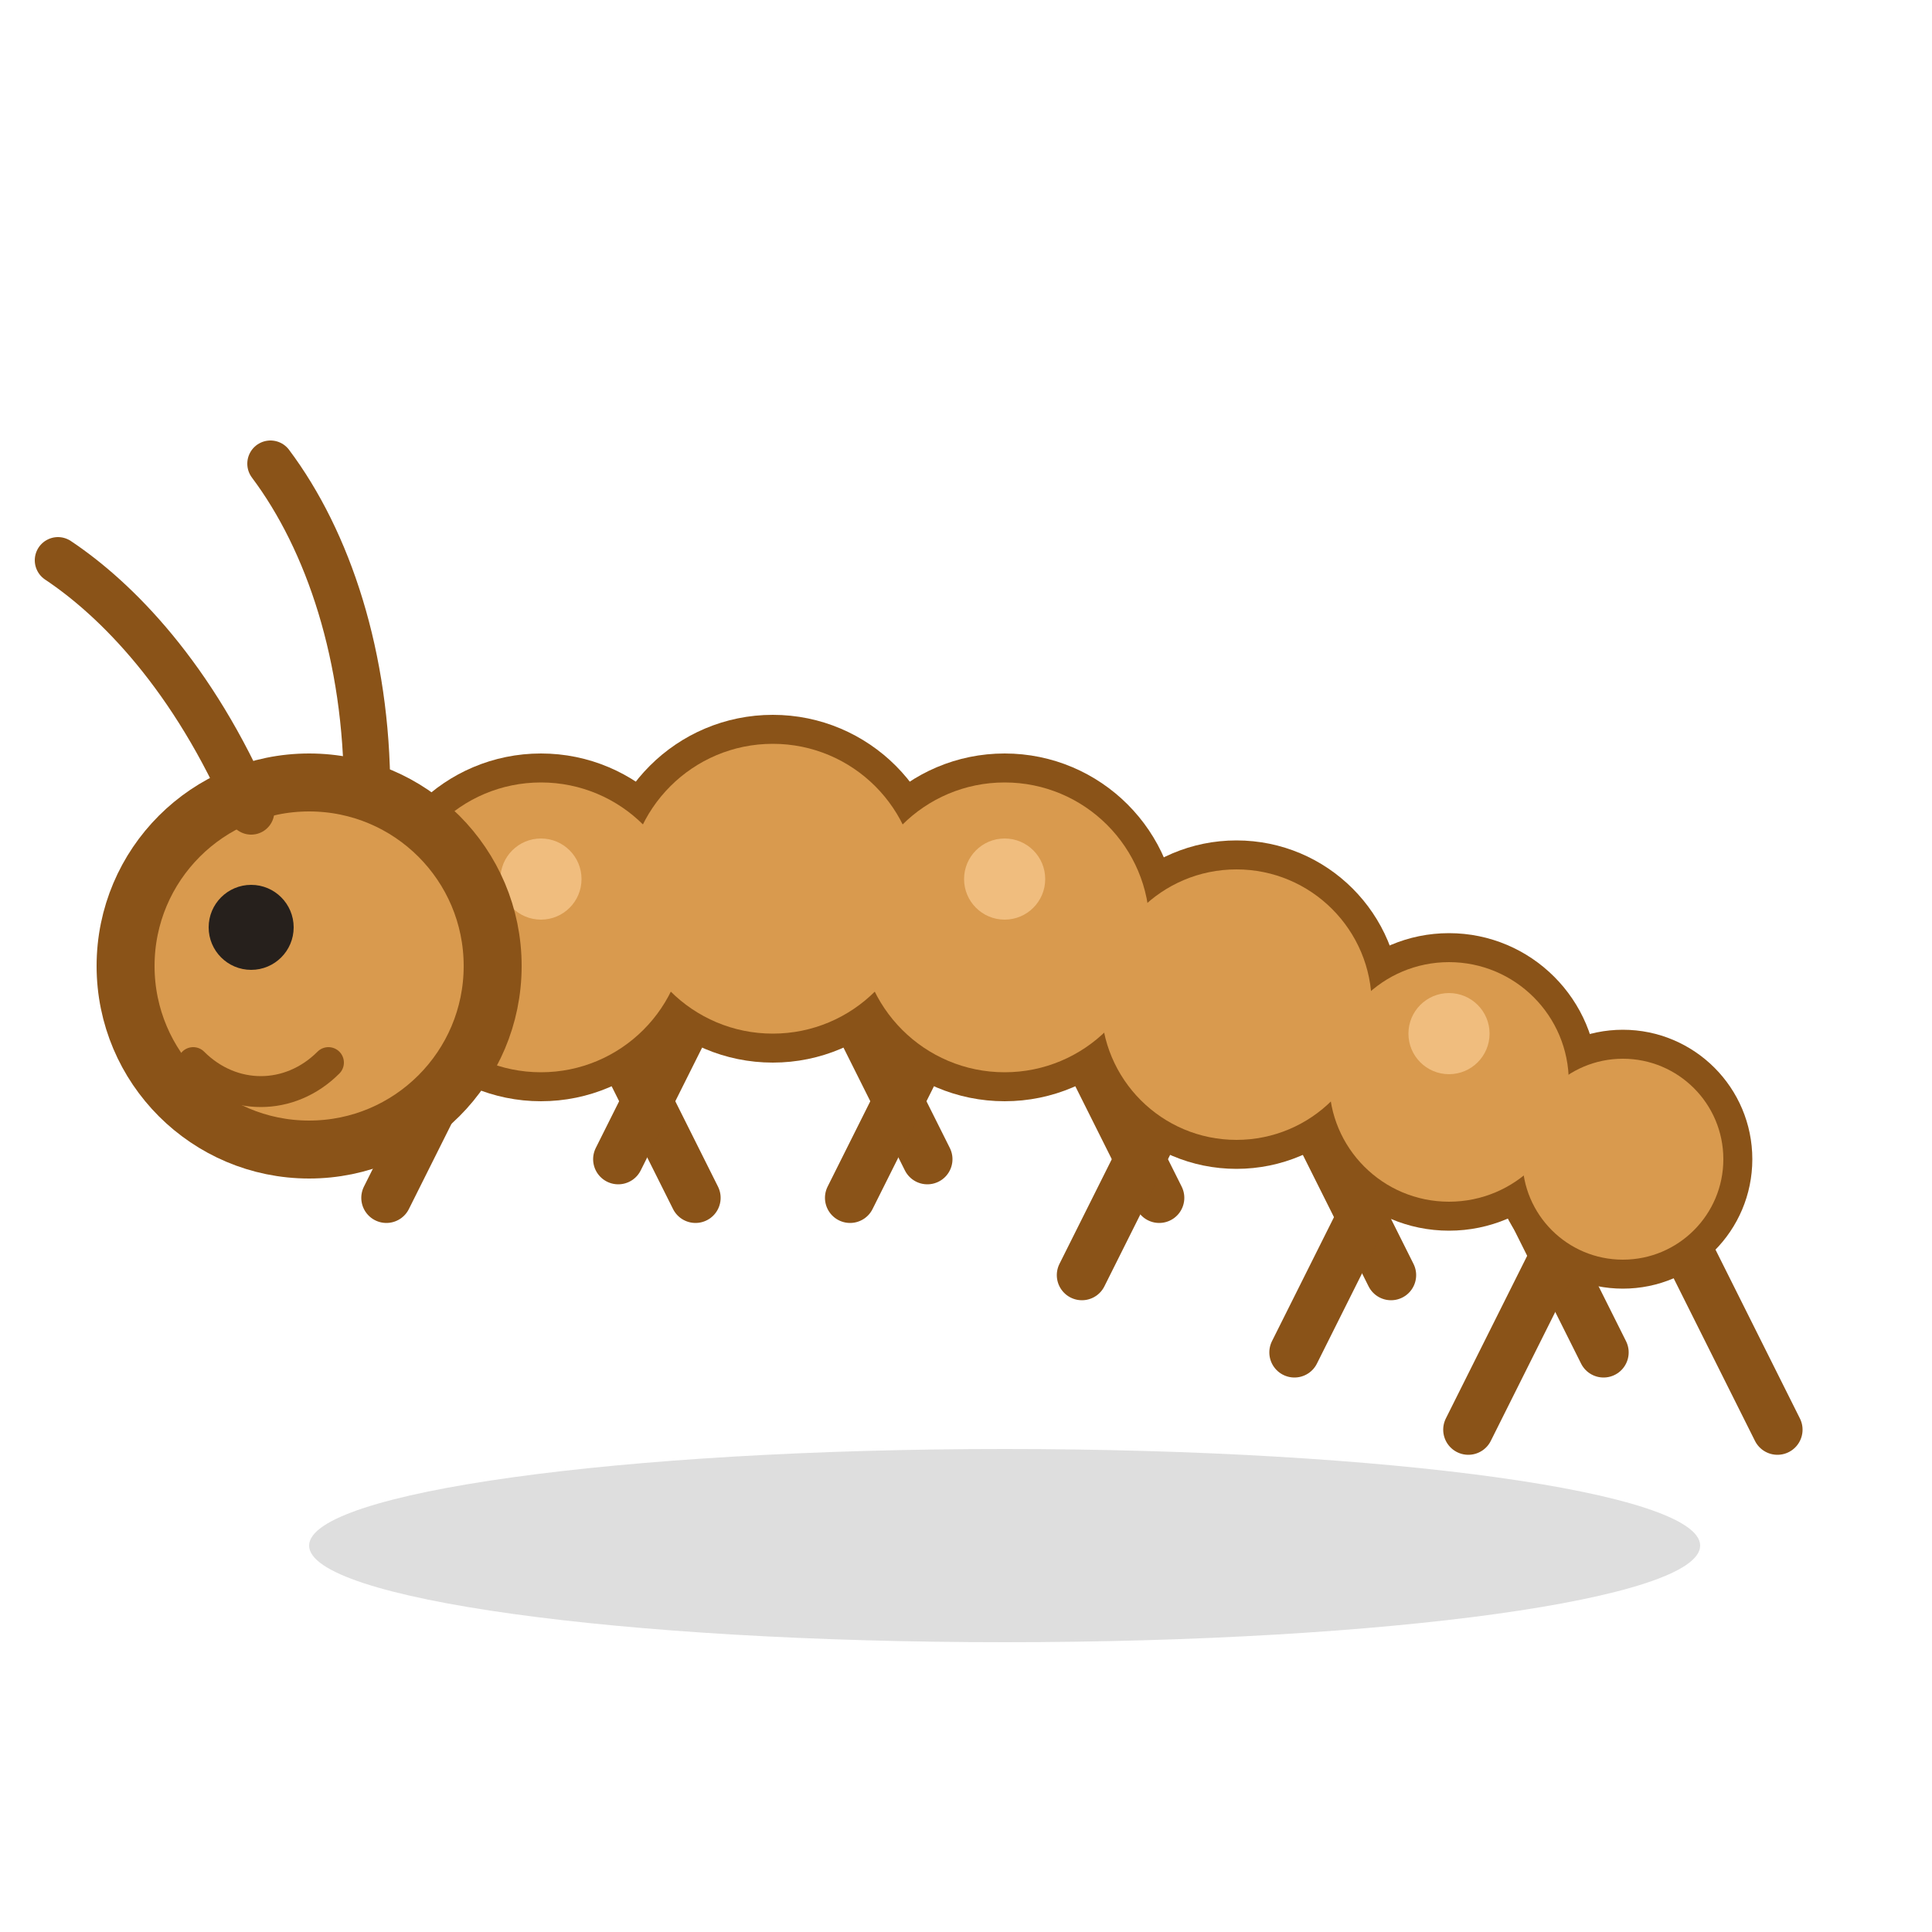
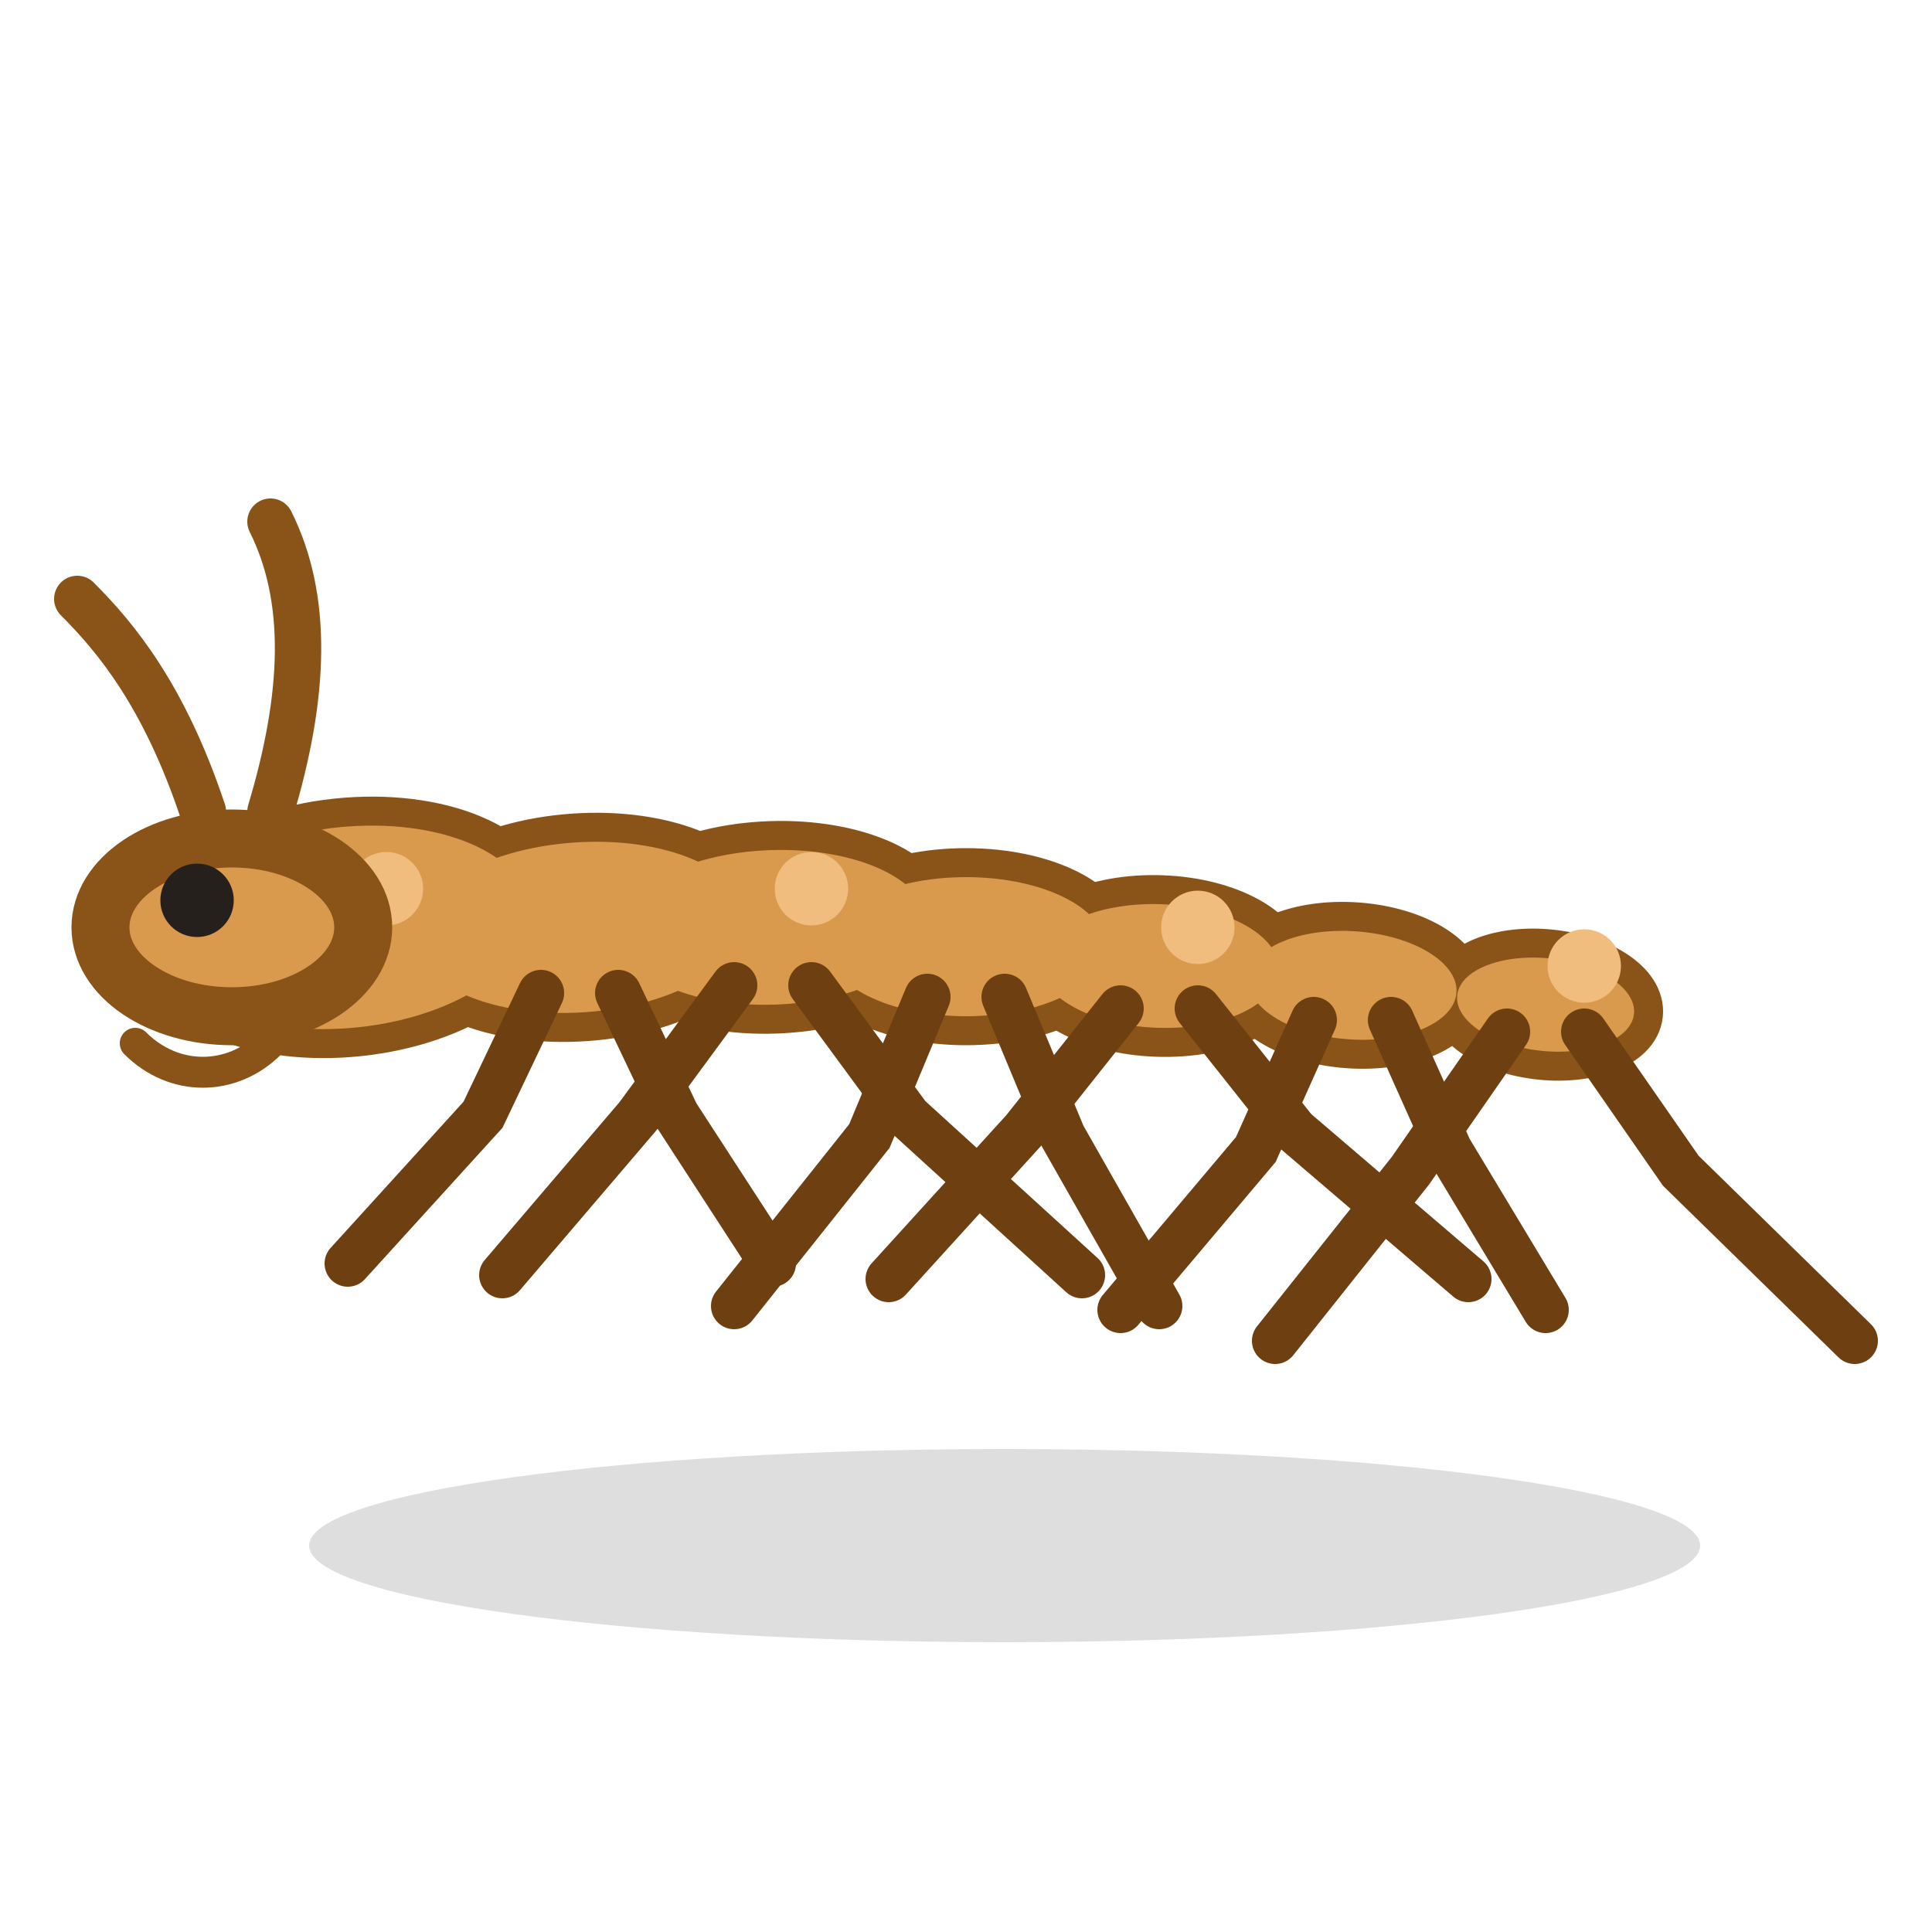
<svg xmlns="http://www.w3.org/2000/svg" viewBox="0 0 100 100">
  <ellipse cx="52" cy="80" rx="36" ry="5" fill="#000" opacity="0.13" />
-   <g stroke="#8a5318" stroke-width="2.6" stroke-linecap="round" fill="none">
-     <path d="M25 52 L20 62 M31 52 L36 62" />
-     <path d="M37 50 L32 60 M43 50 L48 60" />
-     <path d="M49 52 L44 62 M55 52 L60 62" />
-     <path d="M61 56 L56 66 M67 56 L72 66" />
-     <path d="M72 60 L67 70 M78 60 L83 70" />
-     <path d="M81 64 L76 74 M87 64 L92 74" />
-   </g>
-   <g fill="#d99a4e" stroke="#8a5318" stroke-width="3">
-     <circle cx="28" cy="48" r="7.5" />
-     <circle cx="40" cy="46" r="7.5" />
-     <circle cx="52" cy="48" r="7.5" />
-     <circle cx="64" cy="52" r="7" />
-     <circle cx="75" cy="56" r="6.2" />
-     <circle cx="84" cy="60" r="5.2" />
+   <g stroke="#8a5318" stroke-width="3" stroke-linejoin="round" fill="none">
+     <ellipse cx="18" cy="48" rx="9.5" ry="5.2" transform="rotate(-6 18 48)" />
+     <ellipse cx="30" cy="48" rx="8.6" ry="4.4" transform="rotate(-4 30 48)" />
+     <ellipse cx="40" cy="48" rx="8" ry="4" transform="rotate(-2 40 48)" />
+     <ellipse cx="50" cy="49" rx="7.2" ry="3.6" transform="rotate(0 50 49)" />
+     <ellipse cx="60" cy="50" rx="6.2" ry="3.2" transform="rotate(2 60 50)" />
+     <ellipse cx="70" cy="51" rx="5.4" ry="2.8" transform="rotate(4 70 51)" />
+     <ellipse cx="80" cy="52" rx="4.6" ry="2.4" transform="rotate(6 80 52)" />
  </g>
  <g fill="#d99a4e">
-     <circle cx="28" cy="48" r="7.5" />
-     <circle cx="40" cy="46" r="7.5" />
-     <circle cx="52" cy="48" r="7.5" />
-     <circle cx="64" cy="52" r="7" />
-     <circle cx="75" cy="56" r="6.2" />
-     <circle cx="84" cy="60" r="5.2" />
+     <ellipse cx="18" cy="48" rx="9.5" ry="5.2" transform="rotate(-6 18 48)" />
+     <ellipse cx="30" cy="48" rx="8.6" ry="4.4" transform="rotate(-4 30 48)" />
+     <ellipse cx="40" cy="48" rx="8" ry="4" transform="rotate(-2 40 48)" />
+     <ellipse cx="50" cy="49" rx="7.2" ry="3.6" transform="rotate(0 50 49)" />
+     <ellipse cx="60" cy="50" rx="6.2" ry="3.2" transform="rotate(2 60 50)" />
+     <ellipse cx="70" cy="51" rx="5.4" ry="2.8" transform="rotate(4 70 51)" />
+     <ellipse cx="80" cy="52" rx="4.6" ry="2.4" transform="rotate(6 80 52)" />
  </g>
-   <circle cx="28" cy="45.5" r="2.1" fill="#f0bd7e" />
-   <circle cx="52" cy="45.5" r="2.1" fill="#f0bd7e" />
-   <circle cx="75" cy="53.5" r="2.1" fill="#f0bd7e" />
-   <circle cx="16" cy="50" r="9.5" fill="#d99a4e" stroke="#8a5318" stroke-width="3" />
-   <circle cx="13" cy="48" r="2.2" fill="#26201c" />
-   <path d="M13 42 C10 35 6 31 3 29 M19 41 C19 34 17 28 14 24" fill="none" stroke="#8a5318" stroke-width="2.4" stroke-linecap="round" />
-   <path d="M10 55 C12 57 15 57 17 55" fill="none" stroke="#8a5318" stroke-width="1.6" stroke-linecap="round" />
+   <circle cx="20" cy="46" r="1.9" fill="#f0bd7e" />
+   <circle cx="42" cy="46" r="1.9" fill="#f0bd7e" />
+   <circle cx="62" cy="48" r="1.9" fill="#f0bd7e" />
+   <circle cx="82" cy="50" r="1.9" fill="#f0bd7e" />
+   <g stroke="#6e3f10" stroke-width="2.4" stroke-linecap="round" fill="none">
+     <path d="M28 51.4 L25.0 57.7 L18 65.4" />
+     <path d="M32 51.4 L35.0 57.7 L40 65.4" />
+     <path d="M38 51 L33.0 57.8 L26 66" />
+     <path d="M42 51 L47.0 57.8 L56 66" />
+     <path d="M48 51.6 L45.0 58.8 L38 67.6" />
+     <path d="M52 51.6 L55.0 58.8 L60 67.6" />
+     <path d="M58 52.2 L53.0 58.5 L46 66.2" />
+     <path d="M62 52.2 L67.0 58.5 L76 66.2" />
+     <path d="M68 52.8 L65.0 59.5 L58 67.8" />
+     <path d="M72 52.8 L75.0 59.5 L80 67.8" />
+     <path d="M78 53.4 L73.0 60.6 L66 69.4" />
+     <path d="M82 53.4 L87.0 60.6 L96 69.4" />
+   </g>
+   <ellipse cx="12" cy="48" rx="6.8" ry="4.6" fill="#d99a4e" stroke="#8a5318" stroke-width="3" />
+   <circle cx="10.2" cy="46.6" r="1.9" fill="#26201c" />
+   <path d="M10.5 42 C8.5 36 6 33 4 31 M14 42 C15.8 36 16 31 14 27" fill="none" stroke="#8a5318" stroke-width="2.4" stroke-linecap="round" />
+   <path d="M7 54 C9 56 12 56 14 54" fill="none" stroke="#8a5318" stroke-width="1.6" stroke-linecap="round" />
</svg>
